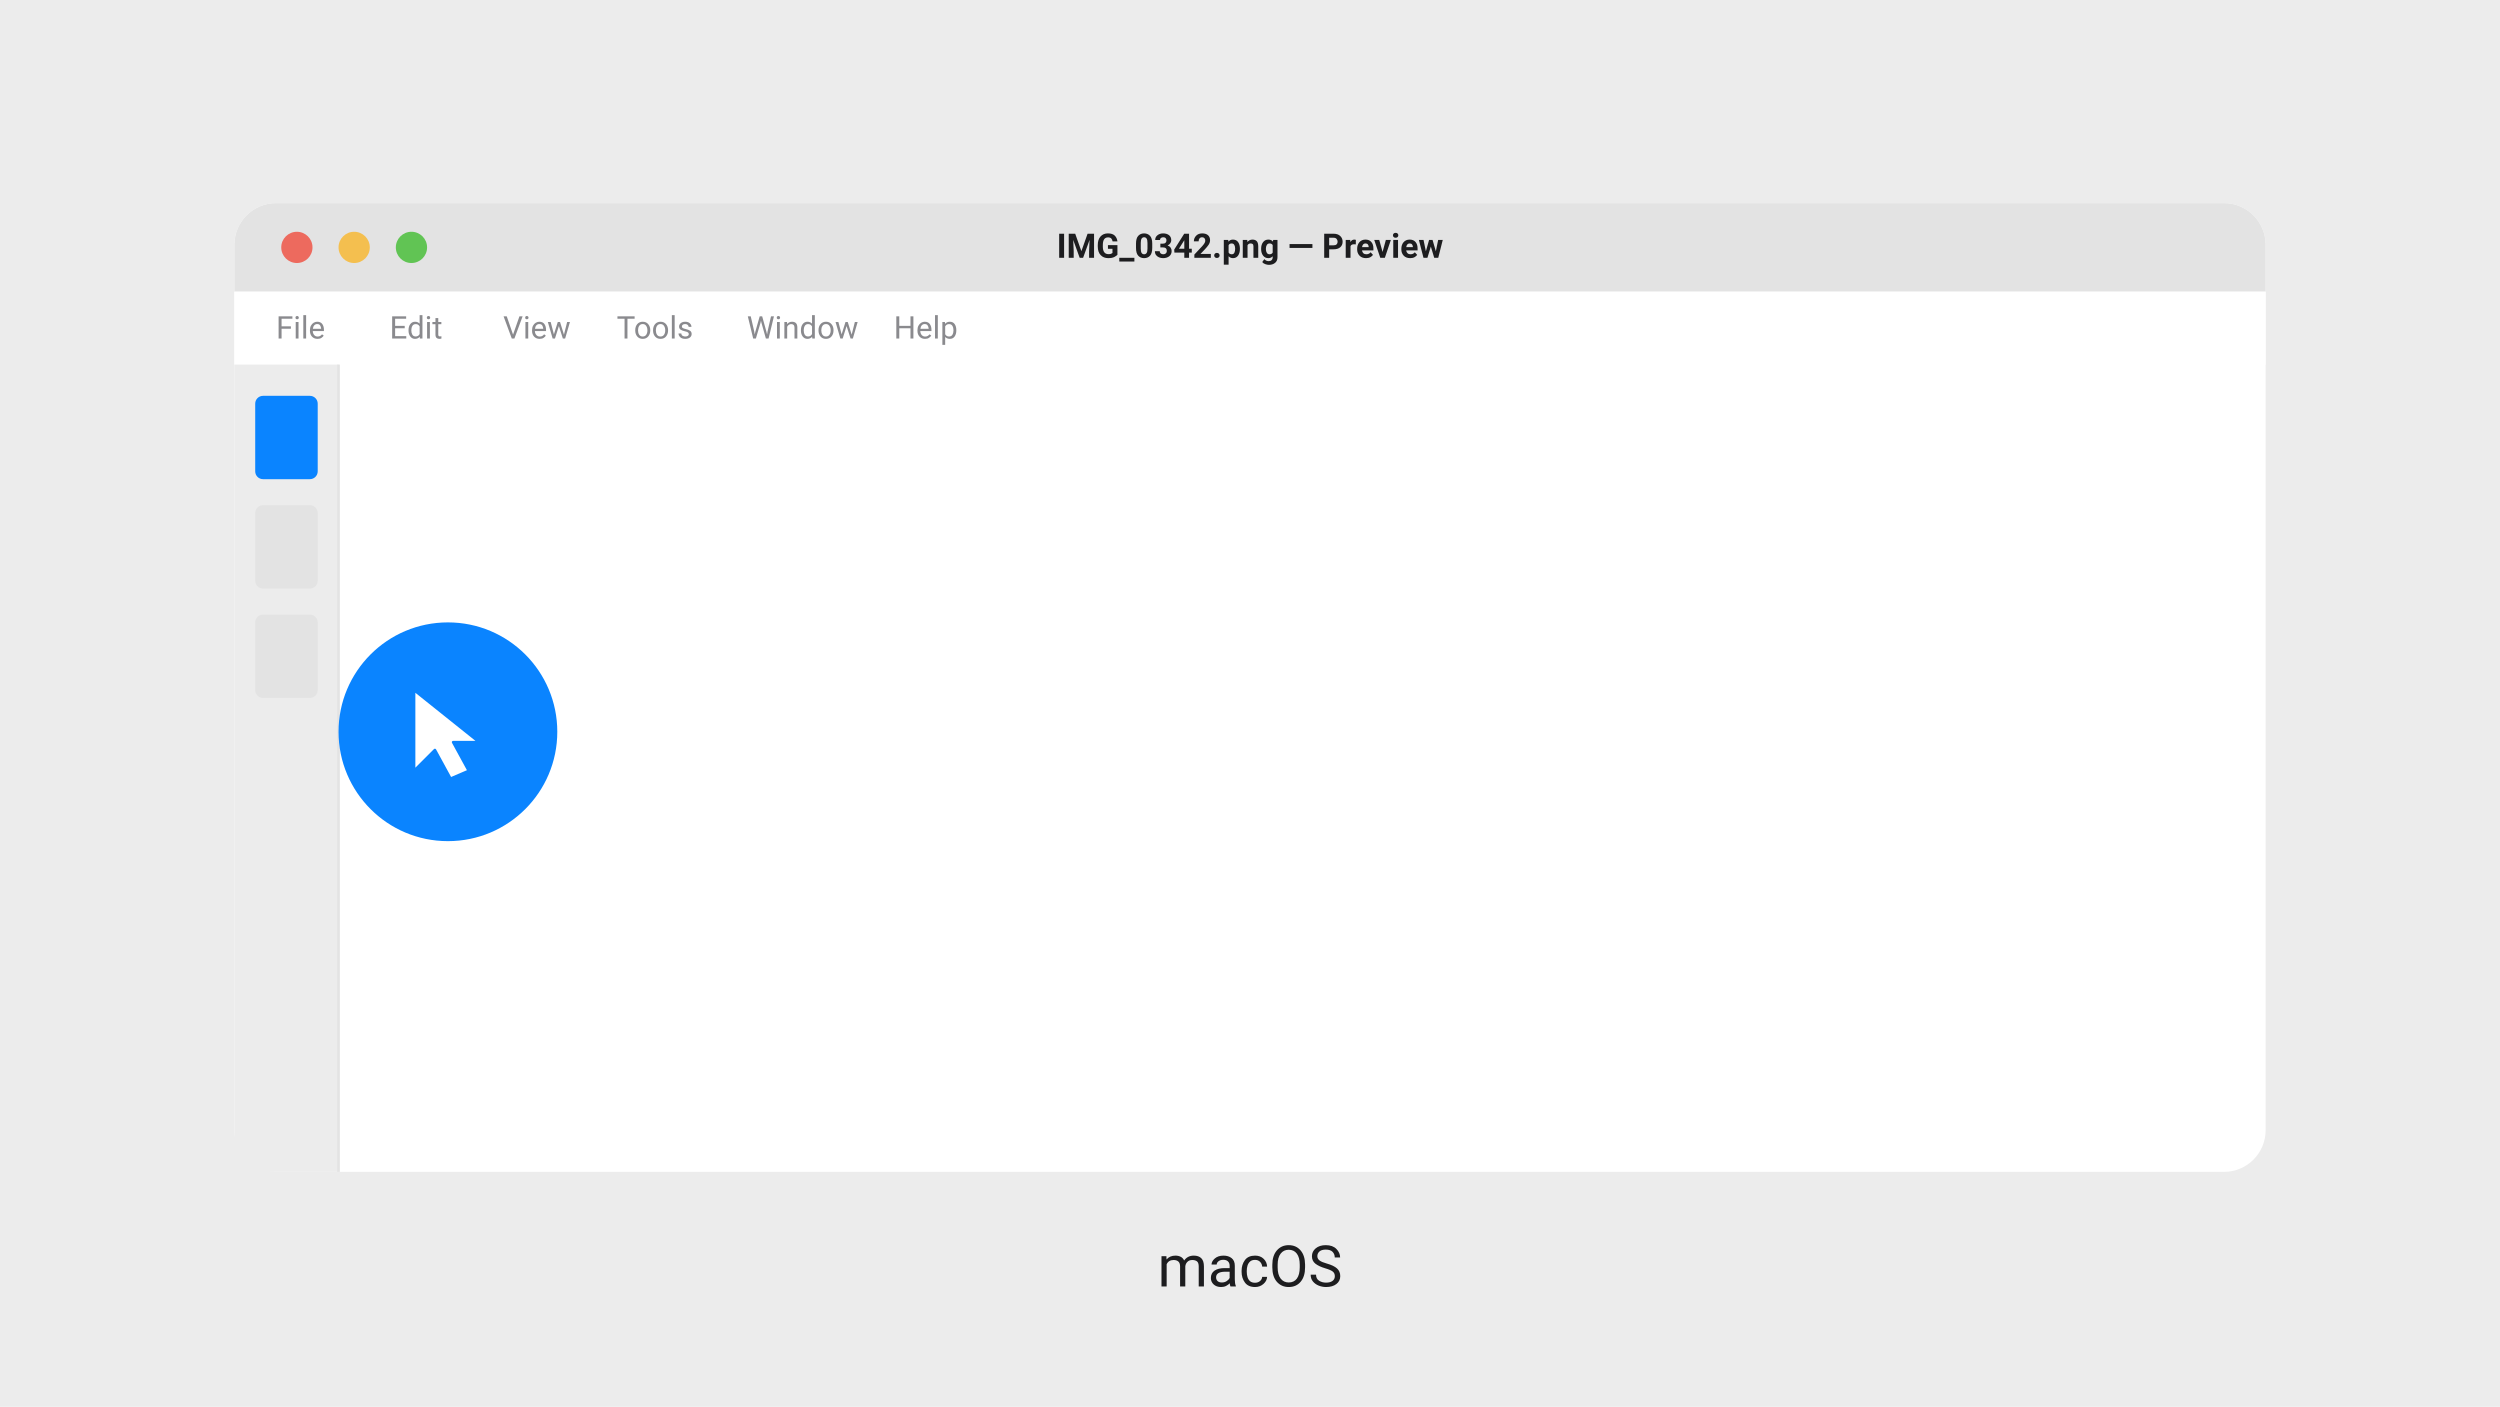
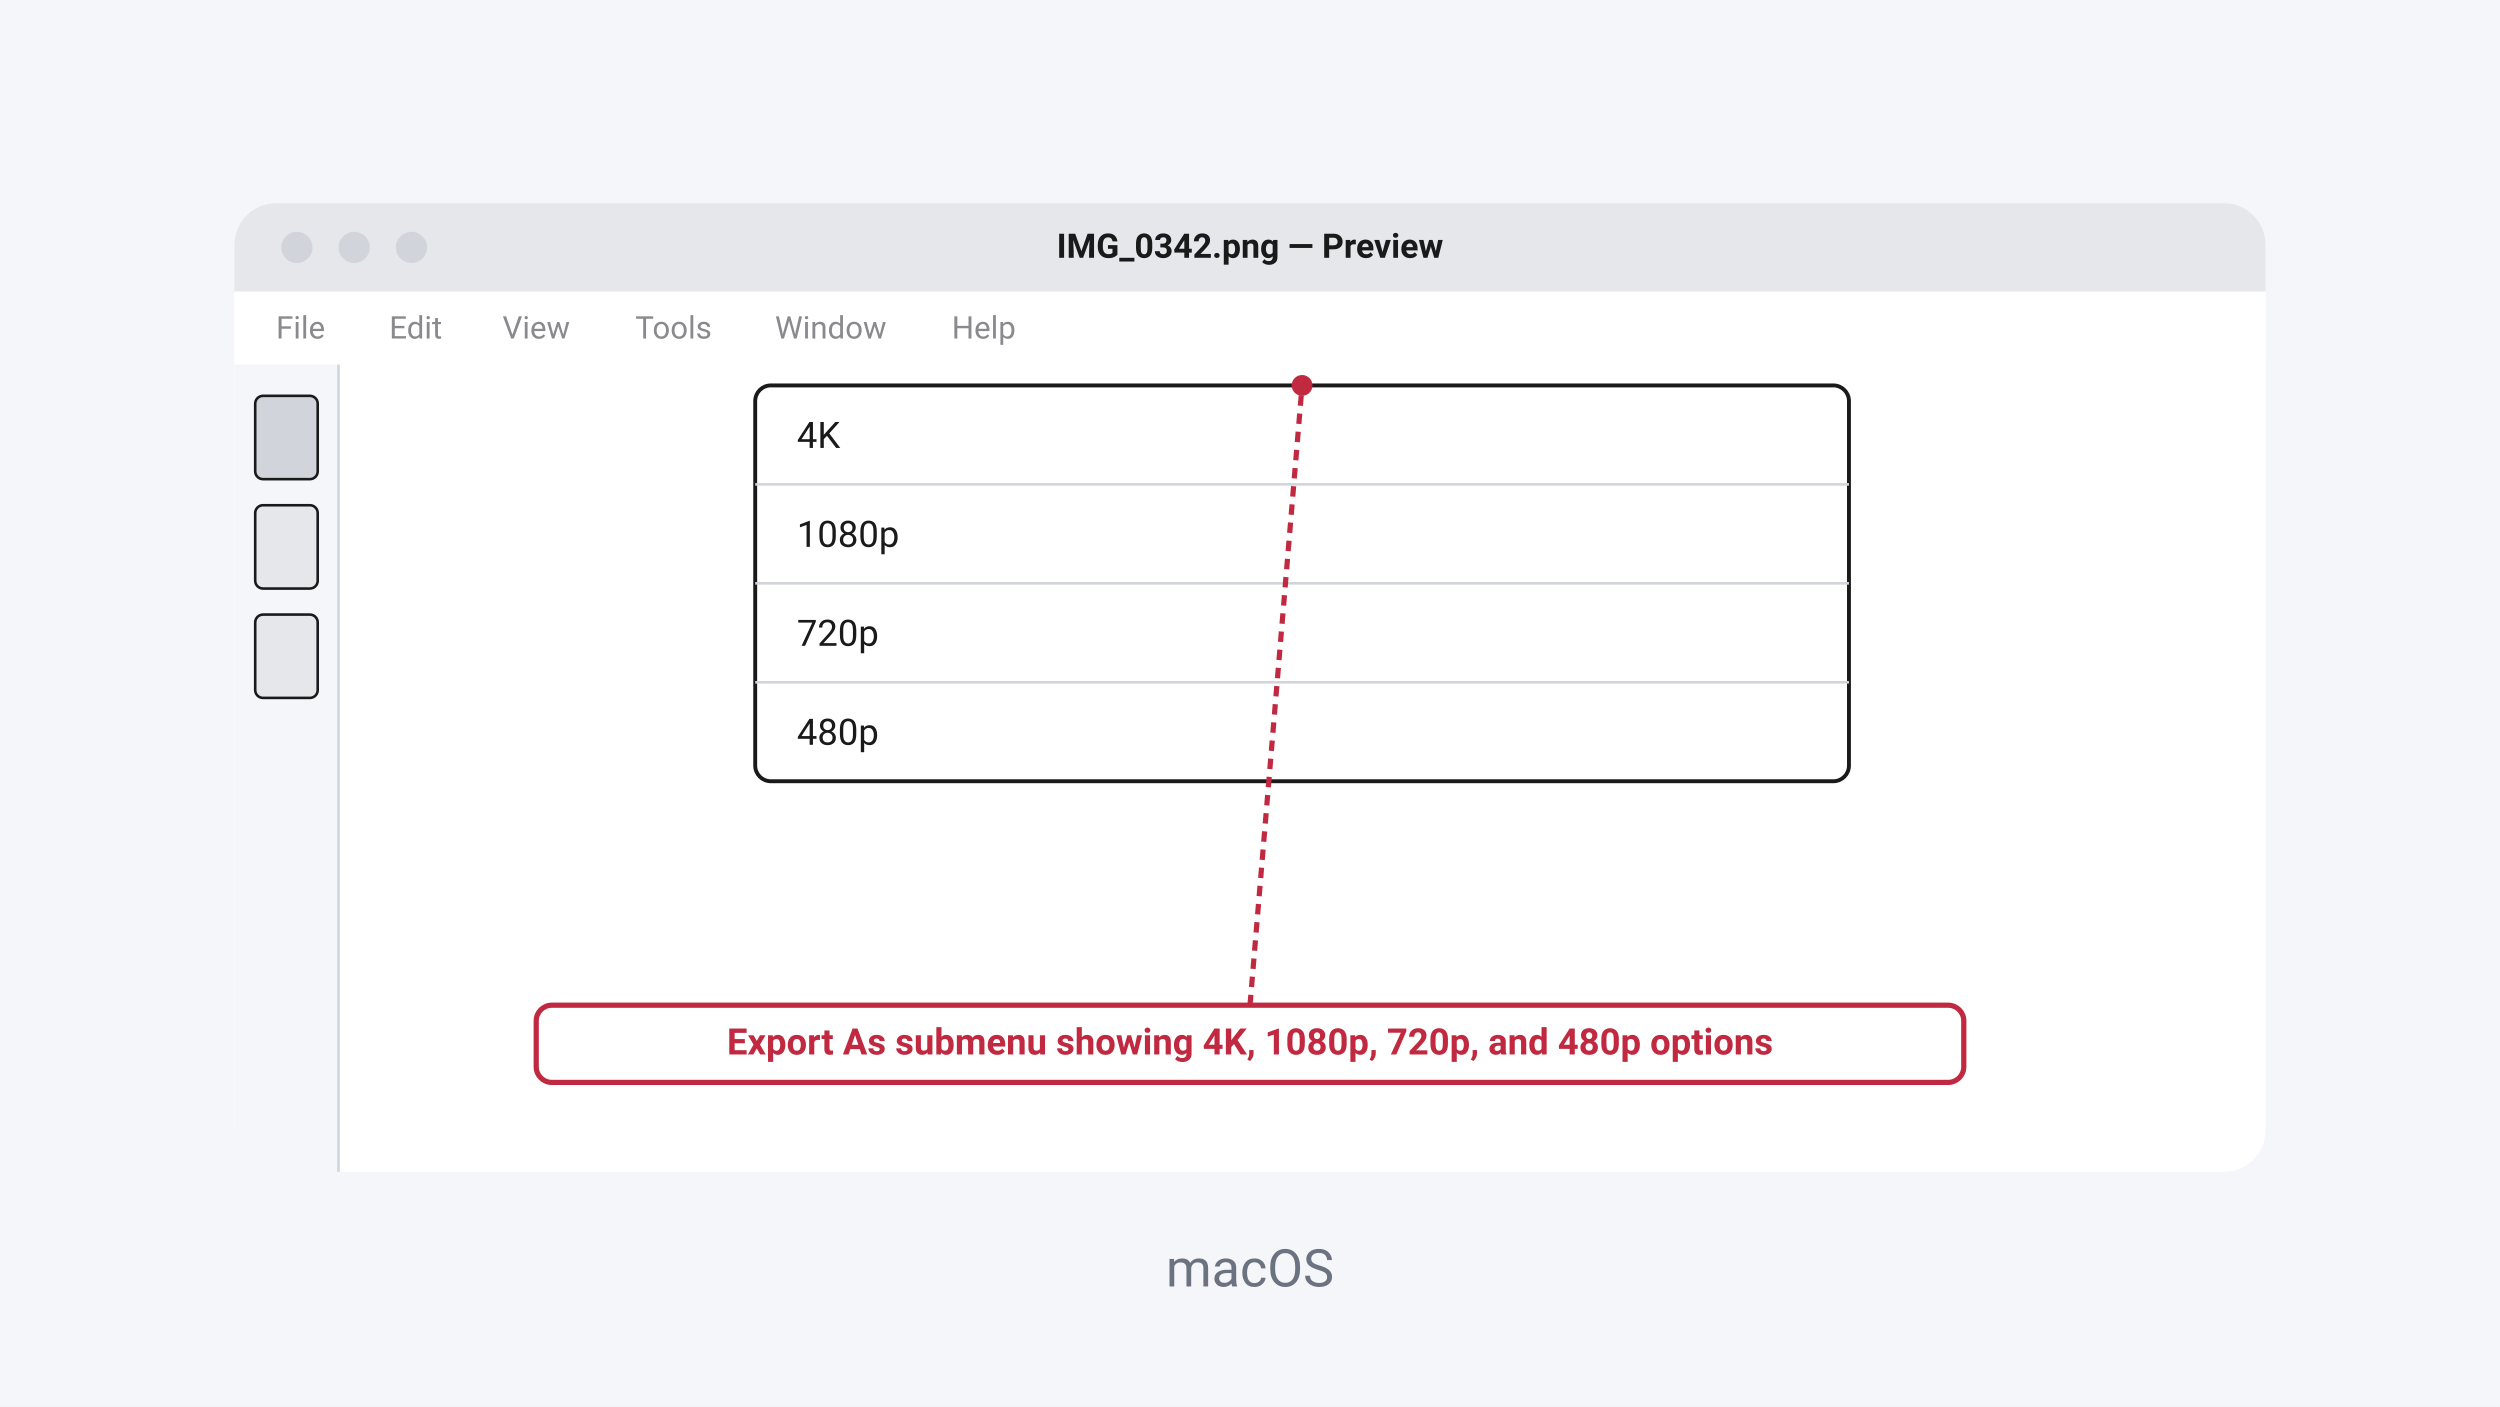
<svg xmlns="http://www.w3.org/2000/svg" width="960" height="540" viewBox="0 0 960 540">
-   <rect width="960" height="540" fill="#ECECEC" />
+   <rect width="960" height="540" fill="#F4F6F9" />
  <rect x="90" y="78" width="780" height="372" rx="16" fill="#FFFFFF" />
-   <path d="M 90 94 A 16 16 0 0 1 106 78 L 854 78 A 16 16 0 0 1 870 94 L 870 112 L 90 112 Z" fill="#E3E3E3" />
-   <circle cx="114" cy="95" r="6" fill="#ED6A5E" />
-   <circle cx="136" cy="95" r="6" fill="#F4BF4F" />
-   <circle cx="158" cy="95" r="6" fill="#61C454" />
-   <text x="480" y="99" text-anchor="middle" font-family="system-ui, -apple-system, 'Segoe UI', Roboto, sans-serif" font-size="13" font-weight="600" fill="#1D1D1F">IMG_0342.png — Preview</text>
+   <path d="M 90 94 A 16 16 0 0 1 106 78 L 854 78 A 16 16 0 0 1 870 94 L 870 112 L 90 112 Z" fill="#E5E7EB" />
+   <circle cx="114" cy="95" r="6" fill="#D1D5DB" />
+   <circle cx="136" cy="95" r="6" fill="#D1D5DB" />
+   <circle cx="158" cy="95" r="6" fill="#D1D5DB" />
+   <text x="480" y="99" font-family="system-ui, -apple-system, 'Segoe UI', Roboto, sans-serif" font-size="13" font-weight="600" fill="#1A1A1A" text-anchor="middle">IMG_0342.png — Preview</text>
  <rect x="90" y="112" width="780" height="28" fill="#FFFFFF" />
-   <text x="106" y="130" font-family="system-ui, -apple-system, 'Segoe UI', Roboto, sans-serif" font-size="12" fill="#8A8A8E">File</text>
-   <text x="149.6" y="130" font-family="system-ui, -apple-system, 'Segoe UI', Roboto, sans-serif" font-size="12" fill="#8A8A8E">Edit</text>
-   <text x="193.2" y="130" font-family="system-ui, -apple-system, 'Segoe UI', Roboto, sans-serif" font-size="12" fill="#8A8A8E">View</text>
-   <text x="236.8" y="130" font-family="system-ui, -apple-system, 'Segoe UI', Roboto, sans-serif" font-size="12" fill="#8A8A8E">Tools</text>
-   <text x="286.8" y="130" font-family="system-ui, -apple-system, 'Segoe UI', Roboto, sans-serif" font-size="12" fill="#8A8A8E">Window</text>
-   <text x="343.2" y="130" font-family="system-ui, -apple-system, 'Segoe UI', Roboto, sans-serif" font-size="12" fill="#8A8A8E">Help</text>
-   <rect x="90" y="140" width="40" height="310" fill="#ECECEC" />
-   <rect x="98" y="152" width="24" height="32" rx="3" fill="#0A84FF" />
-   <rect x="98" y="194" width="24" height="32" rx="3" fill="#E3E3E3" />
-   <rect x="98" y="236" width="24" height="32" rx="3" fill="#E3E3E3" />
-   <path d="M 130 140 L 130 450" stroke="#E3E3E3" stroke-width="1" />
-   <circle cx="172" cy="281" r="42" fill="#0A84FF" />
-   <path d="M 159 265 L 159 296 L 167 288 L 173 299 L 180 296 L 174 285 L 184 285 Z" fill="#FFFFFF" stroke="#0A84FF" stroke-width="1" stroke-linejoin="round" />
-   <text x="480" y="494" text-anchor="middle" font-family="system-ui, -apple-system, 'Segoe UI', Roboto, sans-serif" font-size="22" fill="#1D1D1F">macOS</text>
+   <text x="106" y="130" font-family="system-ui, -apple-system, 'Segoe UI', Roboto, sans-serif" font-size="12" font-weight="400" fill="#8A8A8E" text-anchor="start">File</text>
+   <text x="149.476" y="130" font-family="system-ui, -apple-system, 'Segoe UI', Roboto, sans-serif" font-size="12" font-weight="400" fill="#8A8A8E" text-anchor="start">Edit</text>
+   <text x="192.952" y="130" font-family="system-ui, -apple-system, 'Segoe UI', Roboto, sans-serif" font-size="12" font-weight="400" fill="#8A8A8E" text-anchor="start">View</text>
+   <text x="243.952" y="130" font-family="system-ui, -apple-system, 'Segoe UI', Roboto, sans-serif" font-size="12" font-weight="400" fill="#8A8A8E" text-anchor="start">Tools</text>
+   <text x="297.592" y="130" font-family="system-ui, -apple-system, 'Segoe UI', Roboto, sans-serif" font-size="12" font-weight="400" fill="#8A8A8E" text-anchor="start">Window</text>
+   <text x="365.488" y="130" font-family="system-ui, -apple-system, 'Segoe UI', Roboto, sans-serif" font-size="12" font-weight="400" fill="#8A8A8E" text-anchor="start">Help</text>
+   <rect x="90" y="140" width="40" height="310" fill="#F4F6F9" />
+   <rect x="98" y="152" width="24" height="32" rx="3" fill="#D1D5DB" stroke="#1A1A1A" stroke-width="1" />
+   <rect x="98" y="194" width="24" height="32" rx="3" fill="#E5E7EB" stroke="#1A1A1A" stroke-width="1" />
+   <rect x="98" y="236" width="24" height="32" rx="3" fill="#E5E7EB" stroke="#1A1A1A" stroke-width="1" />
+   <path d="M 130 140 L 130 450" stroke="#D1D5DB" stroke-width="1" />
+   <rect x="290" y="148" width="420" height="152" rx="6" fill="#FFFFFF" stroke="#1A1A1A" stroke-width="1.5" />
+   <text x="306" y="172" font-family="system-ui, -apple-system, 'Segoe UI', Roboto, sans-serif" font-size="14" font-weight="400" fill="#1A1A1A" text-anchor="start">4K</text>
+   <line x1="290" y1="186" x2="710" y2="186" stroke="#D1D5DB" stroke-width="1" />
+   <text x="306" y="210" font-family="system-ui, -apple-system, 'Segoe UI', Roboto, sans-serif" font-size="14" font-weight="400" fill="#1A1A1A" text-anchor="start">1080p</text>
+   <line x1="290" y1="224" x2="710" y2="224" stroke="#D1D5DB" stroke-width="1" />
+   <text x="306" y="248" font-family="system-ui, -apple-system, 'Segoe UI', Roboto, sans-serif" font-size="14" font-weight="400" fill="#1A1A1A" text-anchor="start">720p</text>
+   <line x1="290" y1="262" x2="710" y2="262" stroke="#D1D5DB" stroke-width="1" />
+   <text x="306" y="286" font-family="system-ui, -apple-system, 'Segoe UI', Roboto, sans-serif" font-size="14" font-weight="400" fill="#1A1A1A" text-anchor="start">480p</text>
+   <line x1="480" y1="386" x2="500" y2="148" stroke="#C0293F" stroke-width="2" stroke-dasharray="4,3" />
+   <circle cx="500" cy="148" r="4" fill="#C0293F" />
+   <rect x="205.907" y="386" width="548.185" height="29.65" rx="6" fill="#FFFFFF" stroke="#C0293F" stroke-width="2" />
+   <text x="480" y="404.92" font-family="system-ui, -apple-system, 'Segoe UI', Roboto, sans-serif" font-size="14" font-weight="700" fill="#C0293F" text-anchor="middle">Export As submenu showing 4K, 1080p, 720p, and 480p options</text>
+   <text x="480" y="494" font-family="system-ui, -apple-system, 'Segoe UI', Roboto, sans-serif" font-size="20" font-weight="400" fill="#6B7280" text-anchor="middle">macOS</text>
</svg>
